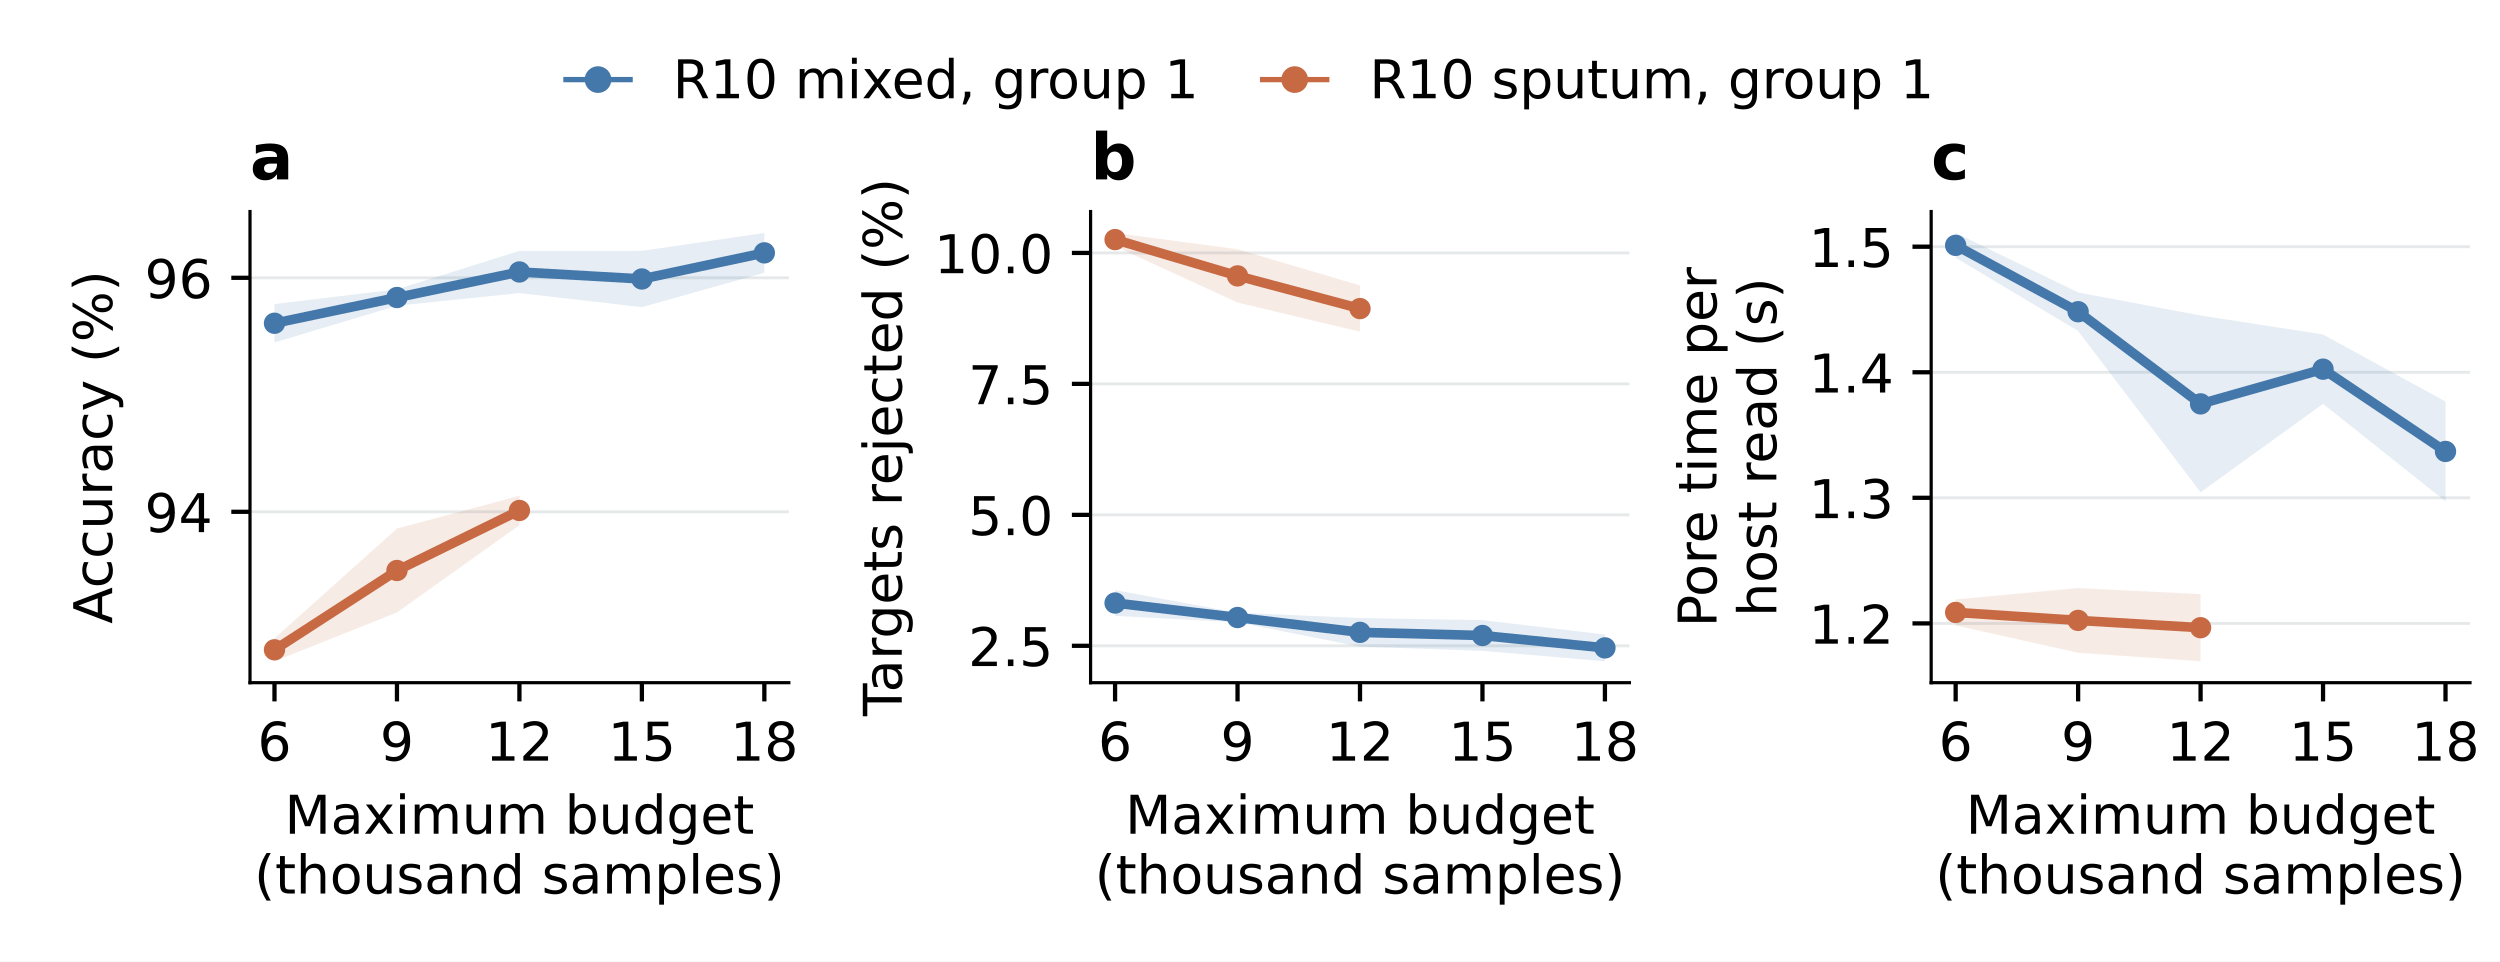
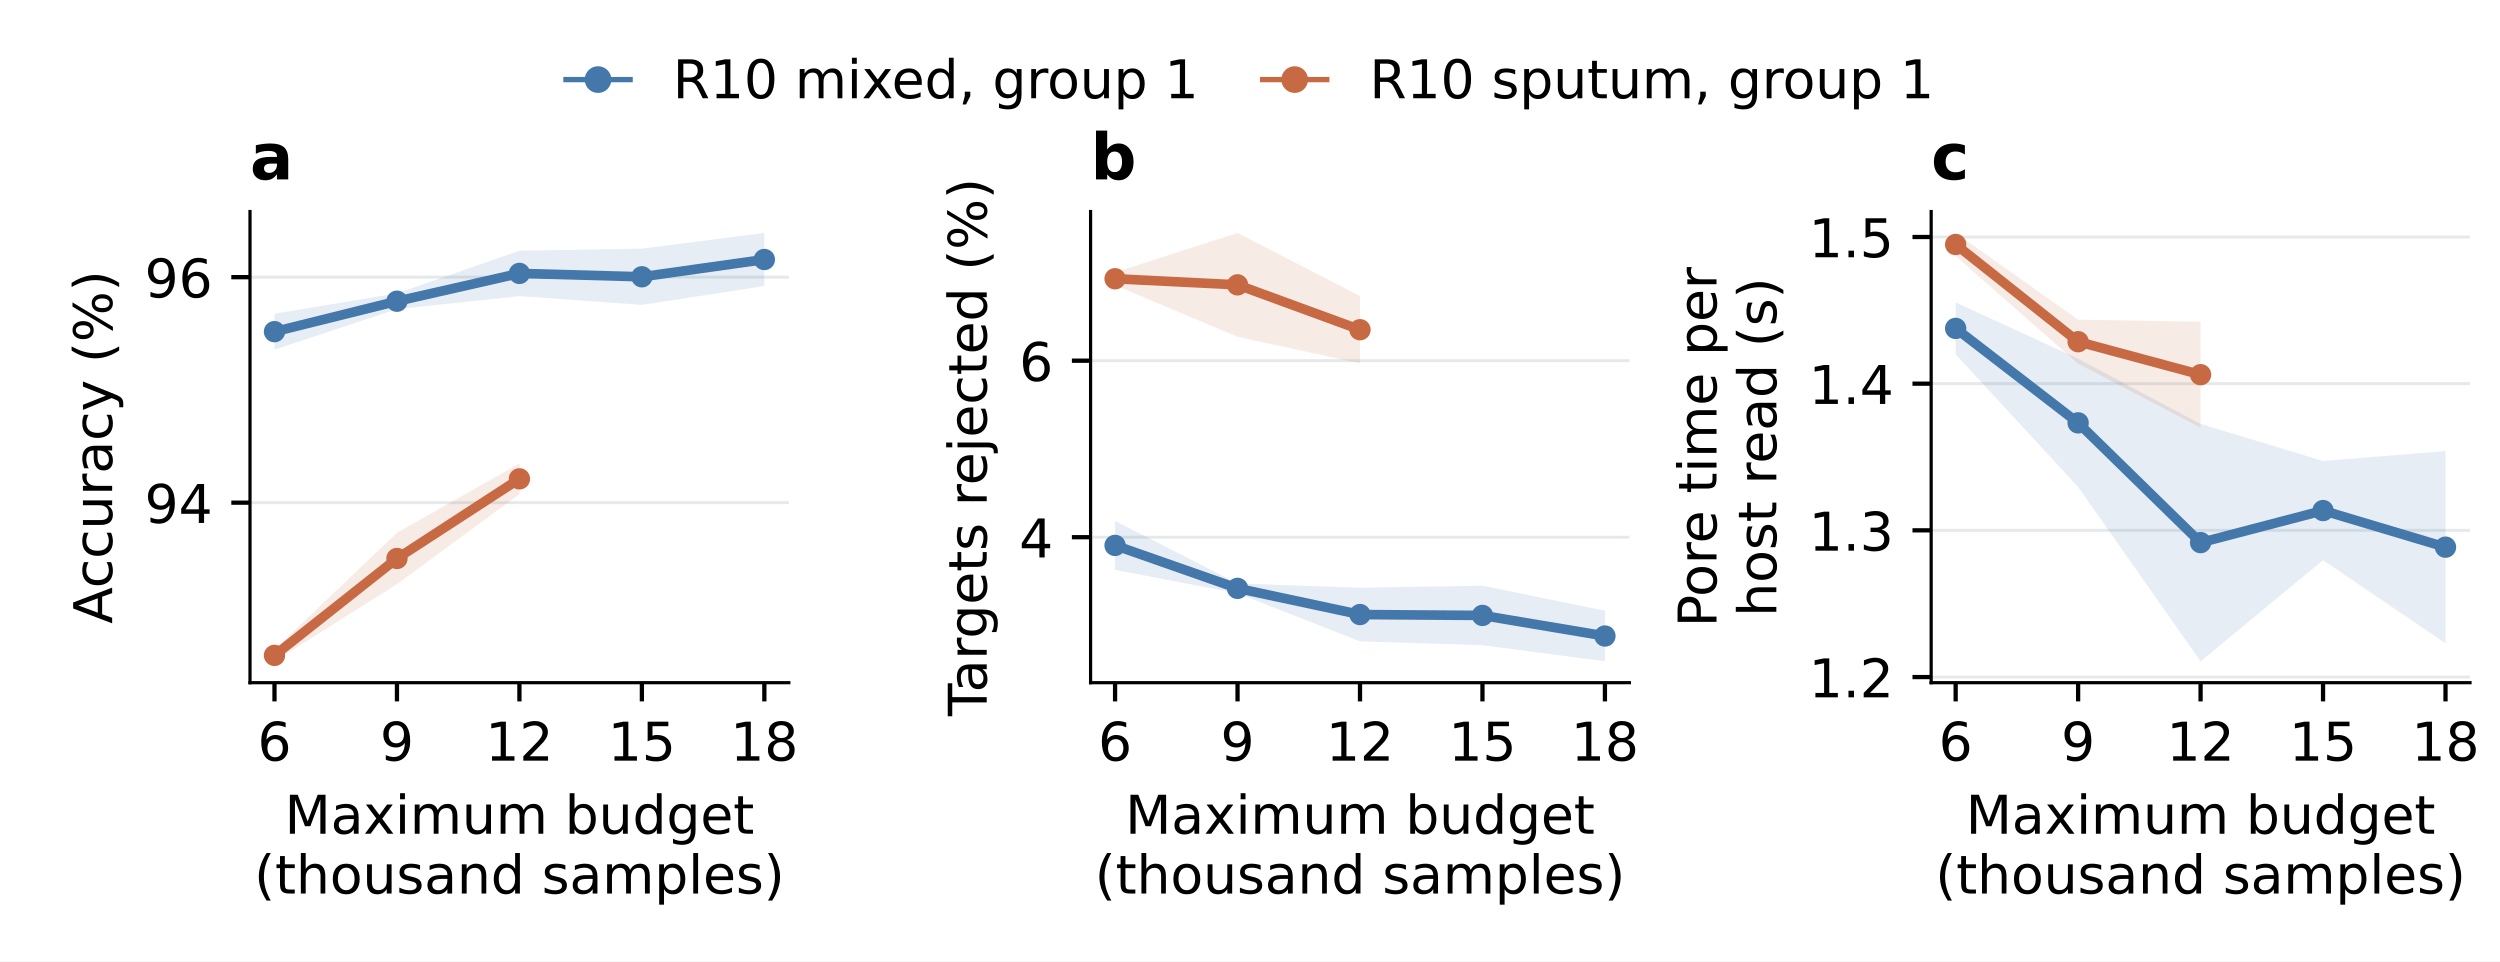
<svg xmlns="http://www.w3.org/2000/svg" xmlns:xlink="http://www.w3.org/1999/xlink" width="468pt" height="180pt" viewBox="0 0 468 180" version="1.1">
  <defs>
    <style type="text/css">*{stroke-linejoin: round; stroke-linecap: butt}</style>
  </defs>
  <g id="figure_1">
    <g id="patch_1">
      <path d="M 0 180  L 468 180  L 468 0  L 0 0  z " style="fill: #ffffff" />
    </g>
    <g id="axes_1">
      <g id="patch_2">
        <path d="M 46.8 127.8  L 147.67 127.8  L 147.67 39.6  L 46.8 39.6  z " style="fill: #ffffff" />
      </g>
      <g id="matplotlib.axis_1">
        <g id="xtick_1">
          <g id="line2d_1">
            <defs>
              <path id="md9450d2189" d="M 0 0  L 0 3.5  " style="stroke: #000000; stroke-width: 0.8" />
            </defs>
            <g>
              <use xlink:href="#md9450d2189" x="51.385" y="127.8" style="stroke: #000000; stroke-width: 0.8" />
            </g>
          </g>
          <g id="text_1">
            <text style="font-size: 10px; font-family: 'DejaVu Sans'; text-anchor: middle" x="51.385" y="142.398" transform="rotate(-0 51.385 142.3984)">6</text>
          </g>
        </g>
        <g id="xtick_2">
          <g id="line2d_2">
            <g>
              <use xlink:href="#md9450d2189" x="74.31" y="127.8" style="stroke: #000000; stroke-width: 0.8" />
            </g>
          </g>
          <g id="text_2">
            <text style="font-size: 10px; font-family: 'DejaVu Sans'; text-anchor: middle" x="74.31" y="142.398" transform="rotate(-0 74.30997 142.3984)">9</text>
          </g>
        </g>
        <g id="xtick_3">
          <g id="line2d_3">
            <g>
              <use xlink:href="#md9450d2189" x="97.235" y="127.8" style="stroke: #000000; stroke-width: 0.8" />
            </g>
          </g>
          <g id="text_3">
            <text style="font-size: 10px; font-family: 'DejaVu Sans'; text-anchor: middle" x="97.235" y="142.398" transform="rotate(-0 97.23495 142.3984)">12</text>
          </g>
        </g>
        <g id="xtick_4">
          <g id="line2d_4">
            <g>
              <use xlink:href="#md9450d2189" x="120.16" y="127.8" style="stroke: #000000; stroke-width: 0.8" />
            </g>
          </g>
          <g id="text_4">
            <text style="font-size: 10px; font-family: 'DejaVu Sans'; text-anchor: middle" x="120.16" y="142.398" transform="rotate(-0 120.1599 142.3984)">15</text>
          </g>
        </g>
        <g id="xtick_5">
          <g id="line2d_5">
            <g>
              <use xlink:href="#md9450d2189" x="143.085" y="127.8" style="stroke: #000000; stroke-width: 0.8" />
            </g>
          </g>
          <g id="text_5">
            <text style="font-size: 10px; font-family: 'DejaVu Sans'; text-anchor: middle" x="143.085" y="142.398" transform="rotate(-0 143.0849 142.3984)">18</text>
          </g>
        </g>
        <g id="text_6">
          <text style="font-size: 10px; font-family: 'DejaVu Sans'" transform="translate(53.28183 156.0766)">Maximum budget</text>
          <text style="font-size: 10px; font-family: 'DejaVu Sans'" transform="translate(47.59198 167.2744)">(thousand samples)</text>
        </g>
      </g>
      <g id="matplotlib.axis_2">
        <g id="ytick_1">
          <g id="line2d_6">
-             <path d="M 46.8 95.812  L 147.67 95.812  " clip-path="url(#p4077f42f13)" style="fill: none; stroke: #e5e9ea; stroke-width: 0.55; stroke-linecap: square" />
+             <path d="M 46.8 94.102  L 147.67 94.102  " clip-path="url(#p4077f42f13)" style="fill: none; stroke: #e5e9ea; stroke-width: 0.55; stroke-linecap: square" />
          </g>
          <g id="line2d_7">
            <defs>
              <path id="m7bf4b6bbdb" d="M 0 0  L -3.5 0  " style="stroke: #000000; stroke-width: 0.8" />
            </defs>
            <g>
-               <use xlink:href="#m7bf4b6bbdb" x="46.8" y="95.812" style="stroke: #000000; stroke-width: 0.8" />
+               <use xlink:href="#m7bf4b6bbdb" x="46.8" y="94.102" style="stroke: #000000; stroke-width: 0.8" />
            </g>
          </g>
          <g id="text_7">
-             <text style="font-size: 10px; font-family: 'DejaVu Sans'; text-anchor: end" x="39.8" y="99.612" transform="rotate(-0 39.8 99.61172)">94</text>
+             <text style="font-size: 10px; font-family: 'DejaVu Sans'; text-anchor: end" x="39.8" y="97.901" transform="rotate(-0 39.8 97.90091)">94</text>
          </g>
        </g>
        <g id="ytick_2">
          <g id="line2d_8">
-             <path d="M 46.8 52.007  L 147.67 52.007  " clip-path="url(#p4077f42f13)" style="fill: none; stroke: #e5e9ea; stroke-width: 0.55; stroke-linecap: square" />
+             <path d="M 46.8 51.885  L 147.67 51.885  " clip-path="url(#p4077f42f13)" style="fill: none; stroke: #e5e9ea; stroke-width: 0.55; stroke-linecap: square" />
          </g>
          <g id="line2d_9">
            <g>
-               <use xlink:href="#m7bf4b6bbdb" x="46.8" y="52.007" style="stroke: #000000; stroke-width: 0.8" />
+               <use xlink:href="#m7bf4b6bbdb" x="46.8" y="51.885" style="stroke: #000000; stroke-width: 0.8" />
            </g>
          </g>
          <g id="text_8">
-             <text style="font-size: 10px; font-family: 'DejaVu Sans'; text-anchor: end" x="39.8" y="55.806" transform="rotate(-0 39.8 55.80646)">96</text>
+             <text style="font-size: 10px; font-family: 'DejaVu Sans'; text-anchor: end" x="39.8" y="55.684" transform="rotate(-0 39.8 55.68401)">96</text>
          </g>
        </g>
        <g id="text_9">
          <text style="font-size: 10px; font-family: 'DejaVu Sans'; text-anchor: middle" x="20.995" y="83.7" transform="rotate(-90 20.99531 83.7)">Accuracy (%)</text>
        </g>
      </g>
      <g id="FillBetweenPolyCollection_1">
        <defs>
-           <path id="m6877ddc36f" d="M 51.385 -123.08  L 51.385 -115.894  L 74.31 -122.771  L 97.235 -125.139  L 120.16 -122.503  L 143.085 -128.94  L 143.085 -136.391  L 143.085 -136.391  L 120.16 -133.044  L 97.235 -133.036  L 74.31 -125.84  L 51.385 -123.08  z " />
+           <path id="md61ca413f9" d="M 51.385 -121.279  L 51.385 -114.546  L 74.31 -122.133  L 97.235 -124.569  L 120.16 -122.919  L 143.085 -126.453  L 143.085 -136.391  L 143.085 -136.391  L 120.16 -133.452  L 97.235 -133.069  L 74.31 -125.091  L 51.385 -121.279  z " />
        </defs>
        <g clip-path="url(#p4077f42f13)">
-           <use xlink:href="#m6877ddc36f" x="0" y="180" style="fill: #4477aa; fill-opacity: 0.13" />
+           <use xlink:href="#md61ca413f9" x="0" y="180" style="fill: #4477aa; fill-opacity: 0.13" />
        </g>
      </g>
      <g id="FillBetweenPolyCollection_2">
        <defs>
-           <path id="m7fc7da2155" d="M 51.385 -60.505  L 51.385 -56.209  L 74.31 -65.343  L 97.235 -81.69  L 97.235 -87.187  L 97.235 -87.187  L 74.31 -81.061  L 51.385 -60.505  z " />
+           <path id="m1e664e8864" d="M 51.385 -58.413  L 51.385 -56.209  L 74.31 -70.644  L 97.235 -87.492  L 97.235 -93.227  L 97.235 -93.227  L 74.31 -80.266  L 51.385 -58.413  z " />
        </defs>
        <g clip-path="url(#p4077f42f13)">
-           <use xlink:href="#m7fc7da2155" x="0" y="180" style="fill: #c76a44; fill-opacity: 0.13" />
+           <use xlink:href="#m1e664e8864" x="0" y="180" style="fill: #c76a44; fill-opacity: 0.13" />
        </g>
      </g>
      <g id="line2d_10">
-         <path d="M 51.385 60.513  L 74.31 55.694  L 97.235 50.912  L 120.16 52.226  L 143.085 47.335  " clip-path="url(#p4077f42f13)" style="fill: none; stroke: #4477aa; stroke-width: 1.8; stroke-linecap: square" />
+         <path d="M 51.385 62.087  L 74.31 56.388  L 97.235 51.181  L 120.16 51.814  L 143.085 48.578  " clip-path="url(#p4077f42f13)" style="fill: none; stroke: #4477aa; stroke-width: 1.8; stroke-linecap: square" />
        <defs>
          <path id="mc13658327e" d="M 0 1.5  C 0.398 1.5 0.779 1.342 1.061 1.061  C 1.342 0.779 1.5 0.398 1.5 0  C 1.5 -0.398 1.342 -0.779 1.061 -1.061  C 0.779 -1.342 0.398 -1.5 0 -1.5  C -0.398 -1.5 -0.779 -1.342 -1.061 -1.061  C -1.342 -0.779 -1.5 -0.398 -1.5 0  C -1.5 0.398 -1.342 0.779 -1.061 1.061  C -0.779 1.342 -0.398 1.5 0 1.5  z " style="stroke: #4477aa" />
        </defs>
        <g clip-path="url(#p4077f42f13)">
-           <use xlink:href="#mc13658327e" x="51.385" y="60.513" style="fill: #4477aa; stroke: #4477aa" />
-           <use xlink:href="#mc13658327e" x="74.31" y="55.694" style="fill: #4477aa; stroke: #4477aa" />
-           <use xlink:href="#mc13658327e" x="97.235" y="50.912" style="fill: #4477aa; stroke: #4477aa" />
-           <use xlink:href="#mc13658327e" x="120.16" y="52.226" style="fill: #4477aa; stroke: #4477aa" />
-           <use xlink:href="#mc13658327e" x="143.085" y="47.335" style="fill: #4477aa; stroke: #4477aa" />
+           <use xlink:href="#mc13658327e" x="51.385" y="62.087" style="fill: #4477aa; stroke: #4477aa" />
+           <use xlink:href="#mc13658327e" x="74.31" y="56.388" style="fill: #4477aa; stroke: #4477aa" />
+           <use xlink:href="#mc13658327e" x="97.235" y="51.181" style="fill: #4477aa; stroke: #4477aa" />
+           <use xlink:href="#mc13658327e" x="120.16" y="51.814" style="fill: #4477aa; stroke: #4477aa" />
+           <use xlink:href="#mc13658327e" x="143.085" y="48.578" style="fill: #4477aa; stroke: #4477aa" />
        </g>
      </g>
      <g id="line2d_11">
-         <path d="M 51.385 121.643  L 74.31 106.798  L 97.235 95.561  " clip-path="url(#p4077f42f13)" style="fill: none; stroke: #c76a44; stroke-width: 1.8; stroke-linecap: square" />
+         <path d="M 51.385 122.689  L 74.31 104.545  L 97.235 89.641  " clip-path="url(#p4077f42f13)" style="fill: none; stroke: #c76a44; stroke-width: 1.8; stroke-linecap: square" />
        <defs>
          <path id="m0a5be7bf83" d="M 0 1.5  C 0.398 1.5 0.779 1.342 1.061 1.061  C 1.342 0.779 1.5 0.398 1.5 0  C 1.5 -0.398 1.342 -0.779 1.061 -1.061  C 0.779 -1.342 0.398 -1.5 0 -1.5  C -0.398 -1.5 -0.779 -1.342 -1.061 -1.061  C -1.342 -0.779 -1.5 -0.398 -1.5 0  C -1.5 0.398 -1.342 0.779 -1.061 1.061  C -0.779 1.342 -0.398 1.5 0 1.5  z " style="stroke: #c76a44" />
        </defs>
        <g clip-path="url(#p4077f42f13)">
-           <use xlink:href="#m0a5be7bf83" x="51.385" y="121.643" style="fill: #c76a44; stroke: #c76a44" />
-           <use xlink:href="#m0a5be7bf83" x="74.31" y="106.798" style="fill: #c76a44; stroke: #c76a44" />
-           <use xlink:href="#m0a5be7bf83" x="97.235" y="95.561" style="fill: #c76a44; stroke: #c76a44" />
+           <use xlink:href="#m0a5be7bf83" x="51.385" y="122.689" style="fill: #c76a44; stroke: #c76a44" />
+           <use xlink:href="#m0a5be7bf83" x="74.31" y="104.545" style="fill: #c76a44; stroke: #c76a44" />
+           <use xlink:href="#m0a5be7bf83" x="97.235" y="89.641" style="fill: #c76a44; stroke: #c76a44" />
        </g>
      </g>
      <g id="patch_3">
        <path d="M 46.8 127.8  L 46.8 39.6  " style="fill: none; stroke: #000000; stroke-width: 0.6; stroke-linejoin: miter; stroke-linecap: square" />
      </g>
      <g id="patch_4">
        <path d="M 46.8 127.8  L 147.67 127.8  " style="fill: none; stroke: #000000; stroke-width: 0.6; stroke-linejoin: miter; stroke-linecap: square" />
      </g>
      <g id="text_10">
        <text style="font-weight: 700; font-size: 12px; font-family: 'DejaVu Sans'; text-anchor: start" x="46.8" y="33.576" transform="rotate(-0 46.8 33.57637)">a</text>
      </g>
    </g>
    <g id="axes_2">
      <g id="patch_5">
        <path d="M 204.157 127.8  L 305.027 127.8  L 305.027 39.6  L 204.157 39.6  z " style="fill: #ffffff" />
      </g>
      <g id="matplotlib.axis_3">
        <g id="xtick_6">
          <g id="line2d_12">
            <g>
              <use xlink:href="#md9450d2189" x="208.742" y="127.8" style="stroke: #000000; stroke-width: 0.8" />
            </g>
          </g>
          <g id="text_11">
            <text style="font-size: 10px; font-family: 'DejaVu Sans'; text-anchor: middle" x="208.742" y="142.398" transform="rotate(-0 208.742 142.3984)">6</text>
          </g>
        </g>
        <g id="xtick_7">
          <g id="line2d_13">
            <g>
              <use xlink:href="#md9450d2189" x="231.667" y="127.8" style="stroke: #000000; stroke-width: 0.8" />
            </g>
          </g>
          <g id="text_12">
            <text style="font-size: 10px; font-family: 'DejaVu Sans'; text-anchor: middle" x="231.667" y="142.398" transform="rotate(-0 231.667 142.3984)">9</text>
          </g>
        </g>
        <g id="xtick_8">
          <g id="line2d_14">
            <g>
              <use xlink:href="#md9450d2189" x="254.592" y="127.8" style="stroke: #000000; stroke-width: 0.8" />
            </g>
          </g>
          <g id="text_13">
            <text style="font-size: 10px; font-family: 'DejaVu Sans'; text-anchor: middle" x="254.592" y="142.398" transform="rotate(-0 254.592 142.3984)">12</text>
          </g>
        </g>
        <g id="xtick_9">
          <g id="line2d_15">
            <g>
              <use xlink:href="#md9450d2189" x="277.517" y="127.8" style="stroke: #000000; stroke-width: 0.8" />
            </g>
          </g>
          <g id="text_14">
            <text style="font-size: 10px; font-family: 'DejaVu Sans'; text-anchor: middle" x="277.517" y="142.398" transform="rotate(-0 277.517 142.3984)">15</text>
          </g>
        </g>
        <g id="xtick_10">
          <g id="line2d_16">
            <g>
              <use xlink:href="#md9450d2189" x="300.442" y="127.8" style="stroke: #000000; stroke-width: 0.8" />
            </g>
          </g>
          <g id="text_15">
            <text style="font-size: 10px; font-family: 'DejaVu Sans'; text-anchor: middle" x="300.442" y="142.398" transform="rotate(-0 300.442 142.3984)">18</text>
          </g>
        </g>
        <g id="text_16">
          <text style="font-size: 10px; font-family: 'DejaVu Sans'" transform="translate(210.6389 156.0766)">Maximum budget</text>
          <text style="font-size: 10px; font-family: 'DejaVu Sans'" transform="translate(204.949 167.2744)">(thousand samples)</text>
        </g>
      </g>
      <g id="matplotlib.axis_4">
        <g id="ytick_3">
          <g id="line2d_17">
-             <path d="M 204.157 120.895  L 305.027 120.895  " clip-path="url(#pd3e2ebee33)" style="fill: none; stroke: #e5e9ea; stroke-width: 0.55; stroke-linecap: square" />
+             <path d="M 204.157 100.562  L 305.027 100.562  " clip-path="url(#pd3e2ebee33)" style="fill: none; stroke: #e5e9ea; stroke-width: 0.55; stroke-linecap: square" />
          </g>
          <g id="line2d_18">
            <g>
-               <use xlink:href="#m7bf4b6bbdb" x="204.157" y="120.895" style="stroke: #000000; stroke-width: 0.8" />
+               <use xlink:href="#m7bf4b6bbdb" x="204.157" y="100.562" style="stroke: #000000; stroke-width: 0.8" />
            </g>
          </g>
          <g id="text_17">
-             <text style="font-size: 10px; font-family: 'DejaVu Sans'; text-anchor: end" x="197.157" y="124.694" transform="rotate(-0 197.157 124.6939)">2.5</text>
+             <text style="font-size: 10px; font-family: 'DejaVu Sans'; text-anchor: end" x="197.157" y="104.361" transform="rotate(-0 197.157 104.3608)">4</text>
          </g>
        </g>
        <g id="ytick_4">
          <g id="line2d_19">
-             <path d="M 204.157 96.379  L 305.027 96.379  " clip-path="url(#pd3e2ebee33)" style="fill: none; stroke: #e5e9ea; stroke-width: 0.55; stroke-linecap: square" />
+             <path d="M 204.157 67.523  L 305.027 67.523  " clip-path="url(#pd3e2ebee33)" style="fill: none; stroke: #e5e9ea; stroke-width: 0.55; stroke-linecap: square" />
          </g>
          <g id="line2d_20">
            <g>
-               <use xlink:href="#m7bf4b6bbdb" x="204.157" y="96.379" style="stroke: #000000; stroke-width: 0.8" />
+               <use xlink:href="#m7bf4b6bbdb" x="204.157" y="67.523" style="stroke: #000000; stroke-width: 0.8" />
            </g>
          </g>
          <g id="text_18">
-             <text style="font-size: 10px; font-family: 'DejaVu Sans'; text-anchor: end" x="197.157" y="100.178" transform="rotate(-0 197.157 100.1783)">5.0</text>
-           </g>
-         </g>
-         <g id="ytick_5">
-           <g id="line2d_21">
-             <path d="M 204.157 71.863  L 305.027 71.863  " clip-path="url(#pd3e2ebee33)" style="fill: none; stroke: #e5e9ea; stroke-width: 0.55; stroke-linecap: square" />
-           </g>
-           <g id="line2d_22">
-             <g>
-               <use xlink:href="#m7bf4b6bbdb" x="204.157" y="71.863" style="stroke: #000000; stroke-width: 0.8" />
-             </g>
-           </g>
-           <g id="text_19">
-             <text style="font-size: 10px; font-family: 'DejaVu Sans'; text-anchor: end" x="197.157" y="75.663" transform="rotate(-0 197.157 75.66268)">7.5</text>
-           </g>
-         </g>
-         <g id="ytick_6">
-           <g id="line2d_23">
-             <path d="M 204.157 47.348  L 305.027 47.348  " clip-path="url(#pd3e2ebee33)" style="fill: none; stroke: #e5e9ea; stroke-width: 0.55; stroke-linecap: square" />
-           </g>
-           <g id="line2d_24">
-             <g>
-               <use xlink:href="#m7bf4b6bbdb" x="204.157" y="47.348" style="stroke: #000000; stroke-width: 0.8" />
-             </g>
-           </g>
-           <g id="text_20">
-             <text style="font-size: 10px; font-family: 'DejaVu Sans'; text-anchor: end" x="197.157" y="51.147" transform="rotate(-0 197.157 51.14706)">10.0</text>
-           </g>
-         </g>
-         <g id="text_21">
-           <text style="font-size: 10px; font-family: 'DejaVu Sans'; text-anchor: middle" x="168.812" y="83.7" transform="rotate(-90 168.8117 83.7)">Targets rejected (%)</text>
+             <text style="font-size: 10px; font-family: 'DejaVu Sans'; text-anchor: end" x="197.157" y="71.322" transform="rotate(-0 197.157 71.32189)">6</text>
+           </g>
+         </g>
+         <g id="text_19">
+           <text style="font-size: 10px; font-family: 'DejaVu Sans'; text-anchor: middle" x="184.715" y="83.7" transform="rotate(-90 184.7149 83.7)">Targets rejected (%)</text>
        </g>
      </g>
      <g id="FillBetweenPolyCollection_3">
        <defs>
-           <path id="mc0d1b2e7a8" d="M 208.742 -69.516  L 208.742 -64.711  L 231.667 -63.502  L 254.592 -58.943  L 277.517 -58.163  L 300.442 -56.209  L 300.442 -61.217  L 300.442 -61.217  L 277.517 -63.905  L 254.592 -64.301  L 231.667 -65.299  L 208.742 -69.516  z " />
+           <path id="mfa1872cc13" d="M 208.742 -82.479  L 208.742 -73.315  L 231.667 -68.937  L 254.592 -59.939  L 277.517 -59.22  L 300.442 -56.209  L 300.442 -65.664  L 300.442 -65.664  L 277.517 -70.362  L 254.592 -69.973  L 231.667 -70.777  L 208.742 -82.479  z " />
        </defs>
        <g clip-path="url(#pd3e2ebee33)">
-           <use xlink:href="#mc0d1b2e7a8" x="0" y="180" style="fill: #4477aa; fill-opacity: 0.13" />
+           <use xlink:href="#mfa1872cc13" x="0" y="180" style="fill: #4477aa; fill-opacity: 0.13" />
        </g>
      </g>
      <g id="FillBetweenPolyCollection_4">
        <defs>
-           <path id="m32bc2f9dde" d="M 208.742 -136.391  L 208.742 -133.906  L 231.667 -123.364  L 254.592 -117.9  L 254.592 -126.566  L 254.592 -126.566  L 231.667 -133.34  L 208.742 -136.391  z " />
+           <path id="m8a561d61e6" d="M 208.742 -129.022  L 208.742 -126.609  L 231.667 -116.958  L 254.592 -111.967  L 254.592 -124.582  L 254.592 -124.582  L 231.667 -136.391  L 208.742 -129.022  z " />
        </defs>
        <g clip-path="url(#pd3e2ebee33)">
-           <use xlink:href="#m32bc2f9dde" x="0" y="180" style="fill: #c76a44; fill-opacity: 0.13" />
-         </g>
-       </g>
-       <g id="line2d_25">
-         <path d="M 208.742 112.886  L 231.667 115.599  L 254.592 118.378  L 277.517 118.966  L 300.442 121.287  " clip-path="url(#pd3e2ebee33)" style="fill: none; stroke: #4477aa; stroke-width: 1.8; stroke-linecap: square" />
+           <use xlink:href="#m8a561d61e6" x="0" y="180" style="fill: #c76a44; fill-opacity: 0.13" />
+         </g>
+       </g>
+       <g id="line2d_21">
+         <path d="M 208.742 102.103  L 231.667 110.143  L 254.592 115.044  L 277.517 115.209  L 300.442 119.063  " clip-path="url(#pd3e2ebee33)" style="fill: none; stroke: #4477aa; stroke-width: 1.8; stroke-linecap: square" />
        <g clip-path="url(#pd3e2ebee33)">
-           <use xlink:href="#mc13658327e" x="208.742" y="112.886" style="fill: #4477aa; stroke: #4477aa" />
-           <use xlink:href="#mc13658327e" x="231.667" y="115.599" style="fill: #4477aa; stroke: #4477aa" />
-           <use xlink:href="#mc13658327e" x="254.592" y="118.378" style="fill: #4477aa; stroke: #4477aa" />
-           <use xlink:href="#mc13658327e" x="277.517" y="118.966" style="fill: #4477aa; stroke: #4477aa" />
-           <use xlink:href="#mc13658327e" x="300.442" y="121.287" style="fill: #4477aa; stroke: #4477aa" />
-         </g>
-       </g>
-       <g id="line2d_26">
-         <path d="M 208.742 44.851  L 231.667 51.648  L 254.592 57.767  " clip-path="url(#pd3e2ebee33)" style="fill: none; stroke: #c76a44; stroke-width: 1.8; stroke-linecap: square" />
+           <use xlink:href="#mc13658327e" x="208.742" y="102.103" style="fill: #4477aa; stroke: #4477aa" />
+           <use xlink:href="#mc13658327e" x="231.667" y="110.143" style="fill: #4477aa; stroke: #4477aa" />
+           <use xlink:href="#mc13658327e" x="254.592" y="115.044" style="fill: #4477aa; stroke: #4477aa" />
+           <use xlink:href="#mc13658327e" x="277.517" y="115.209" style="fill: #4477aa; stroke: #4477aa" />
+           <use xlink:href="#mc13658327e" x="300.442" y="119.063" style="fill: #4477aa; stroke: #4477aa" />
+         </g>
+       </g>
+       <g id="line2d_22">
+         <path d="M 208.742 52.184  L 231.667 53.326  L 254.592 61.725  " clip-path="url(#pd3e2ebee33)" style="fill: none; stroke: #c76a44; stroke-width: 1.8; stroke-linecap: square" />
        <g clip-path="url(#pd3e2ebee33)">
-           <use xlink:href="#m0a5be7bf83" x="208.742" y="44.851" style="fill: #c76a44; stroke: #c76a44" />
-           <use xlink:href="#m0a5be7bf83" x="231.667" y="51.648" style="fill: #c76a44; stroke: #c76a44" />
-           <use xlink:href="#m0a5be7bf83" x="254.592" y="57.767" style="fill: #c76a44; stroke: #c76a44" />
+           <use xlink:href="#m0a5be7bf83" x="208.742" y="52.184" style="fill: #c76a44; stroke: #c76a44" />
+           <use xlink:href="#m0a5be7bf83" x="231.667" y="53.326" style="fill: #c76a44; stroke: #c76a44" />
+           <use xlink:href="#m0a5be7bf83" x="254.592" y="61.725" style="fill: #c76a44; stroke: #c76a44" />
        </g>
      </g>
      <g id="patch_6">
        <path d="M 204.157 127.8  L 204.157 39.6  " style="fill: none; stroke: #000000; stroke-width: 0.6; stroke-linejoin: miter; stroke-linecap: square" />
      </g>
      <g id="patch_7">
        <path d="M 204.157 127.8  L 305.027 127.8  " style="fill: none; stroke: #000000; stroke-width: 0.6; stroke-linejoin: miter; stroke-linecap: square" />
      </g>
-       <g id="text_22">
+       <g id="text_20">
        <text style="font-weight: 700; font-size: 12px; font-family: 'DejaVu Sans'; text-anchor: start" x="204.157" y="33.576" transform="rotate(-0 204.157 33.57637)">b</text>
      </g>
    </g>
    <g id="axes_3">
      <g id="patch_8">
        <path d="M 361.514 127.8  L 462.384 127.8  L 462.384 39.6  L 361.514 39.6  z " style="fill: #ffffff" />
      </g>
      <g id="matplotlib.axis_5">
        <g id="xtick_11">
+           <g id="line2d_23">
+             <g>
+               <use xlink:href="#md9450d2189" x="366.099" y="127.8" style="stroke: #000000; stroke-width: 0.8" />
+             </g>
+           </g>
+           <g id="text_21">
+             <text style="font-size: 10px; font-family: 'DejaVu Sans'; text-anchor: middle" x="366.099" y="142.398" transform="rotate(-0 366.0991 142.3984)">6</text>
+           </g>
+         </g>
+         <g id="xtick_12">
+           <g id="line2d_24">
+             <g>
+               <use xlink:href="#md9450d2189" x="389.024" y="127.8" style="stroke: #000000; stroke-width: 0.8" />
+             </g>
+           </g>
+           <g id="text_22">
+             <text style="font-size: 10px; font-family: 'DejaVu Sans'; text-anchor: middle" x="389.024" y="142.398" transform="rotate(-0 389.0241 142.3984)">9</text>
+           </g>
+         </g>
+         <g id="xtick_13">
+           <g id="line2d_25">
+             <g>
+               <use xlink:href="#md9450d2189" x="411.949" y="127.8" style="stroke: #000000; stroke-width: 0.8" />
+             </g>
+           </g>
+           <g id="text_23">
+             <text style="font-size: 10px; font-family: 'DejaVu Sans'; text-anchor: middle" x="411.949" y="142.398" transform="rotate(-0 411.949 142.3984)">12</text>
+           </g>
+         </g>
+         <g id="xtick_14">
+           <g id="line2d_26">
+             <g>
+               <use xlink:href="#md9450d2189" x="434.874" y="127.8" style="stroke: #000000; stroke-width: 0.8" />
+             </g>
+           </g>
+           <g id="text_24">
+             <text style="font-size: 10px; font-family: 'DejaVu Sans'; text-anchor: middle" x="434.874" y="142.398" transform="rotate(-0 434.874 142.3984)">15</text>
+           </g>
+         </g>
+         <g id="xtick_15">
          <g id="line2d_27">
            <g>
-               <use xlink:href="#md9450d2189" x="366.099" y="127.8" style="stroke: #000000; stroke-width: 0.8" />
-             </g>
-           </g>
-           <g id="text_23">
-             <text style="font-size: 10px; font-family: 'DejaVu Sans'; text-anchor: middle" x="366.099" y="142.398" transform="rotate(-0 366.0991 142.3984)">6</text>
-           </g>
-         </g>
-         <g id="xtick_12">
-           <g id="line2d_28">
-             <g>
-               <use xlink:href="#md9450d2189" x="389.024" y="127.8" style="stroke: #000000; stroke-width: 0.8" />
-             </g>
-           </g>
-           <g id="text_24">
-             <text style="font-size: 10px; font-family: 'DejaVu Sans'; text-anchor: middle" x="389.024" y="142.398" transform="rotate(-0 389.0241 142.3984)">9</text>
-           </g>
-         </g>
-         <g id="xtick_13">
-           <g id="line2d_29">
-             <g>
-               <use xlink:href="#md9450d2189" x="411.949" y="127.8" style="stroke: #000000; stroke-width: 0.8" />
+               <use xlink:href="#md9450d2189" x="457.799" y="127.8" style="stroke: #000000; stroke-width: 0.8" />
            </g>
          </g>
          <g id="text_25">
-             <text style="font-size: 10px; font-family: 'DejaVu Sans'; text-anchor: middle" x="411.949" y="142.398" transform="rotate(-0 411.949 142.3984)">12</text>
-           </g>
-         </g>
-         <g id="xtick_14">
-           <g id="line2d_30">
-             <g>
-               <use xlink:href="#md9450d2189" x="434.874" y="127.8" style="stroke: #000000; stroke-width: 0.8" />
-             </g>
-           </g>
-           <g id="text_26">
-             <text style="font-size: 10px; font-family: 'DejaVu Sans'; text-anchor: middle" x="434.874" y="142.398" transform="rotate(-0 434.874 142.3984)">15</text>
-           </g>
-         </g>
-         <g id="xtick_15">
-           <g id="line2d_31">
-             <g>
-               <use xlink:href="#md9450d2189" x="457.799" y="127.8" style="stroke: #000000; stroke-width: 0.8" />
-             </g>
-           </g>
-           <g id="text_27">
            <text style="font-size: 10px; font-family: 'DejaVu Sans'; text-anchor: middle" x="457.799" y="142.398" transform="rotate(-0 457.799 142.3984)">18</text>
          </g>
        </g>
-         <g id="text_28">
+         <g id="text_26">
          <text style="font-size: 10px; font-family: 'DejaVu Sans'" transform="translate(367.9959 156.0766)">Maximum budget</text>
          <text style="font-size: 10px; font-family: 'DejaVu Sans'" transform="translate(362.3061 167.2744)">(thousand samples)</text>
        </g>
      </g>
      <g id="matplotlib.axis_6">
+         <g id="ytick_5">
+           <g id="line2d_28">
+             <path d="M 361.514 126.743  L 462.384 126.743  " clip-path="url(#p4e98c0ebbf)" style="fill: none; stroke: #e5e9ea; stroke-width: 0.55; stroke-linecap: square" />
+           </g>
+           <g id="line2d_29">
+             <g>
+               <use xlink:href="#m7bf4b6bbdb" x="361.514" y="126.743" style="stroke: #000000; stroke-width: 0.8" />
+             </g>
+           </g>
+           <g id="text_27">
+             <text style="font-size: 10px; font-family: 'DejaVu Sans'; text-anchor: end" x="354.514" y="130.542" transform="rotate(-0 354.5141 130.5424)">1.2</text>
+           </g>
+         </g>
+         <g id="ytick_6">
+           <g id="line2d_30">
+             <path d="M 361.514 99.283  L 462.384 99.283  " clip-path="url(#p4e98c0ebbf)" style="fill: none; stroke: #e5e9ea; stroke-width: 0.55; stroke-linecap: square" />
+           </g>
+           <g id="line2d_31">
+             <g>
+               <use xlink:href="#m7bf4b6bbdb" x="361.514" y="99.283" style="stroke: #000000; stroke-width: 0.8" />
+             </g>
+           </g>
+           <g id="text_28">
+             <text style="font-size: 10px; font-family: 'DejaVu Sans'; text-anchor: end" x="354.514" y="103.082" transform="rotate(-0 354.5141 103.0819)">1.3</text>
+           </g>
+         </g>
        <g id="ytick_7">
          <g id="line2d_32">
-             <path d="M 361.514 116.698  L 462.384 116.698  " clip-path="url(#p4e98c0ebbf)" style="fill: none; stroke: #e5e9ea; stroke-width: 0.55; stroke-linecap: square" />
+             <path d="M 361.514 71.822  L 462.384 71.822  " clip-path="url(#p4e98c0ebbf)" style="fill: none; stroke: #e5e9ea; stroke-width: 0.55; stroke-linecap: square" />
          </g>
          <g id="line2d_33">
            <g>
-               <use xlink:href="#m7bf4b6bbdb" x="361.514" y="116.698" style="stroke: #000000; stroke-width: 0.8" />
+               <use xlink:href="#m7bf4b6bbdb" x="361.514" y="71.822" style="stroke: #000000; stroke-width: 0.8" />
            </g>
          </g>
          <g id="text_29">
-             <text style="font-size: 10px; font-family: 'DejaVu Sans'; text-anchor: end" x="354.514" y="120.498" transform="rotate(-0 354.5141 120.4976)">1.2</text>
+             <text style="font-size: 10px; font-family: 'DejaVu Sans'; text-anchor: end" x="354.514" y="75.621" transform="rotate(-0 354.5141 75.6215)">1.4</text>
          </g>
        </g>
        <g id="ytick_8">
          <g id="line2d_34">
-             <path d="M 361.514 93.193  L 462.384 93.193  " clip-path="url(#p4e98c0ebbf)" style="fill: none; stroke: #e5e9ea; stroke-width: 0.55; stroke-linecap: square" />
+             <path d="M 361.514 44.362  L 462.384 44.362  " clip-path="url(#p4e98c0ebbf)" style="fill: none; stroke: #e5e9ea; stroke-width: 0.55; stroke-linecap: square" />
          </g>
          <g id="line2d_35">
            <g>
-               <use xlink:href="#m7bf4b6bbdb" x="361.514" y="93.193" style="stroke: #000000; stroke-width: 0.8" />
+               <use xlink:href="#m7bf4b6bbdb" x="361.514" y="44.362" style="stroke: #000000; stroke-width: 0.8" />
            </g>
          </g>
          <g id="text_30">
-             <text style="font-size: 10px; font-family: 'DejaVu Sans'; text-anchor: end" x="354.514" y="96.993" transform="rotate(-0 354.5141 96.99251)">1.3</text>
-           </g>
-         </g>
-         <g id="ytick_9">
-           <g id="line2d_36">
-             <path d="M 361.514 69.688  L 462.384 69.688  " clip-path="url(#p4e98c0ebbf)" style="fill: none; stroke: #e5e9ea; stroke-width: 0.55; stroke-linecap: square" />
-           </g>
-           <g id="line2d_37">
-             <g>
-               <use xlink:href="#m7bf4b6bbdb" x="361.514" y="69.688" style="stroke: #000000; stroke-width: 0.8" />
-             </g>
-           </g>
-           <g id="text_31">
-             <text style="font-size: 10px; font-family: 'DejaVu Sans'; text-anchor: end" x="354.514" y="73.487" transform="rotate(-0 354.5141 73.48738)">1.4</text>
-           </g>
-         </g>
-         <g id="ytick_10">
-           <g id="line2d_38">
-             <path d="M 361.514 46.183  L 462.384 46.183  " clip-path="url(#p4e98c0ebbf)" style="fill: none; stroke: #e5e9ea; stroke-width: 0.55; stroke-linecap: square" />
-           </g>
-           <g id="line2d_39">
-             <g>
-               <use xlink:href="#m7bf4b6bbdb" x="361.514" y="46.183" style="stroke: #000000; stroke-width: 0.8" />
-             </g>
-           </g>
-           <g id="text_32">
-             <text style="font-size: 10px; font-family: 'DejaVu Sans'; text-anchor: end" x="354.514" y="49.982" transform="rotate(-0 354.5141 49.98225)">1.5</text>
-           </g>
-         </g>
-         <g id="text_33">
+             <text style="font-size: 10px; font-family: 'DejaVu Sans'; text-anchor: end" x="354.514" y="48.161" transform="rotate(-0 354.5141 48.16106)">1.5</text>
+           </g>
+         </g>
+         <g id="text_31">
          <text style="font-size: 10px; font-family: 'DejaVu Sans'" transform="translate(321.3335 117.393) rotate(-90)">Pore time per</text>
          <text style="font-size: 10px; font-family: 'DejaVu Sans'" transform="translate(332.5313 115.4352) rotate(-90)">host read (s)</text>
        </g>
      </g>
      <g id="FillBetweenPolyCollection_5">
        <defs>
-           <path id="m015e10d8c0" d="M 366.099 -136.391  L 366.099 -131.748  L 389.024 -118.04  L 411.949 -87.85  L 434.874 -104.4  L 457.799 -86.158  L 457.799 -104.822  L 457.799 -104.822  L 434.874 -117.381  L 411.949 -120.937  L 389.024 -125.255  L 366.099 -136.391  z " />
+           <path id="mbba95c28dc" d="M 366.099 -123.389  L 366.099 -113.658  L 389.024 -88.835  L 411.949 -56.209  L 434.874 -75.14  L 457.799 -59.578  L 457.799 -95.562  L 457.799 -95.562  L 434.874 -93.706  L 411.949 -100.639  L 389.024 -112.842  L 366.099 -123.389  z " />
        </defs>
        <g clip-path="url(#p4e98c0ebbf)">
-           <use xlink:href="#m015e10d8c0" x="0" y="180" style="fill: #4477aa; fill-opacity: 0.13" />
+           <use xlink:href="#mbba95c28dc" x="0" y="180" style="fill: #4477aa; fill-opacity: 0.13" />
        </g>
      </g>
      <g id="FillBetweenPolyCollection_6">
        <defs>
-           <path id="m5bfb8a65fe" d="M 366.099 -67.788  L 366.099 -62.917  L 389.024 -57.8  L 411.949 -56.209  L 411.949 -68.776  L 411.949 -68.776  L 389.024 -69.92  L 366.099 -67.788  z " />
+           <path id="m8d66f55cdb" d="M 366.099 -136.391  L 366.099 -132.067  L 389.024 -111.905  L 411.949 -99.935  L 411.949 -119.778  L 411.949 -119.778  L 389.024 -120.158  L 366.099 -136.391  z " />
        </defs>
        <g clip-path="url(#p4e98c0ebbf)">
-           <use xlink:href="#m5bfb8a65fe" x="0" y="180" style="fill: #c76a44; fill-opacity: 0.13" />
-         </g>
-       </g>
-       <g id="line2d_40">
-         <path d="M 366.099 45.931  L 389.024 58.353  L 411.949 75.607  L 434.874 69.109  L 457.799 84.51  " clip-path="url(#p4e98c0ebbf)" style="fill: none; stroke: #4477aa; stroke-width: 1.8; stroke-linecap: square" />
+           <use xlink:href="#m8d66f55cdb" x="0" y="180" style="fill: #c76a44; fill-opacity: 0.13" />
+         </g>
+       </g>
+       <g id="line2d_36">
+         <path d="M 366.099 61.477  L 389.024 79.161  L 411.949 101.576  L 434.874 95.577  L 457.799 102.43  " clip-path="url(#p4e98c0ebbf)" style="fill: none; stroke: #4477aa; stroke-width: 1.8; stroke-linecap: square" />
        <g clip-path="url(#p4e98c0ebbf)">
-           <use xlink:href="#mc13658327e" x="366.099" y="45.931" style="fill: #4477aa; stroke: #4477aa" />
-           <use xlink:href="#mc13658327e" x="389.024" y="58.353" style="fill: #4477aa; stroke: #4477aa" />
-           <use xlink:href="#mc13658327e" x="411.949" y="75.607" style="fill: #4477aa; stroke: #4477aa" />
-           <use xlink:href="#mc13658327e" x="434.874" y="69.109" style="fill: #4477aa; stroke: #4477aa" />
-           <use xlink:href="#mc13658327e" x="457.799" y="84.51" style="fill: #4477aa; stroke: #4477aa" />
-         </g>
-       </g>
-       <g id="line2d_41">
-         <path d="M 366.099 114.648  L 389.024 116.14  L 411.949 117.507  " clip-path="url(#p4e98c0ebbf)" style="fill: none; stroke: #c76a44; stroke-width: 1.8; stroke-linecap: square" />
+           <use xlink:href="#mc13658327e" x="366.099" y="61.477" style="fill: #4477aa; stroke: #4477aa" />
+           <use xlink:href="#mc13658327e" x="389.024" y="79.161" style="fill: #4477aa; stroke: #4477aa" />
+           <use xlink:href="#mc13658327e" x="411.949" y="101.576" style="fill: #4477aa; stroke: #4477aa" />
+           <use xlink:href="#mc13658327e" x="434.874" y="95.577" style="fill: #4477aa; stroke: #4477aa" />
+           <use xlink:href="#mc13658327e" x="457.799" y="102.43" style="fill: #4477aa; stroke: #4477aa" />
+         </g>
+       </g>
+       <g id="line2d_37">
+         <path d="M 366.099 45.771  L 389.024 63.968  L 411.949 70.143  " clip-path="url(#p4e98c0ebbf)" style="fill: none; stroke: #c76a44; stroke-width: 1.8; stroke-linecap: square" />
        <g clip-path="url(#p4e98c0ebbf)">
-           <use xlink:href="#m0a5be7bf83" x="366.099" y="114.648" style="fill: #c76a44; stroke: #c76a44" />
-           <use xlink:href="#m0a5be7bf83" x="389.024" y="116.14" style="fill: #c76a44; stroke: #c76a44" />
-           <use xlink:href="#m0a5be7bf83" x="411.949" y="117.507" style="fill: #c76a44; stroke: #c76a44" />
+           <use xlink:href="#m0a5be7bf83" x="366.099" y="45.771" style="fill: #c76a44; stroke: #c76a44" />
+           <use xlink:href="#m0a5be7bf83" x="389.024" y="63.968" style="fill: #c76a44; stroke: #c76a44" />
+           <use xlink:href="#m0a5be7bf83" x="411.949" y="70.143" style="fill: #c76a44; stroke: #c76a44" />
        </g>
      </g>
      <g id="patch_9">
        <path d="M 361.514 127.8  L 361.514 39.6  " style="fill: none; stroke: #000000; stroke-width: 0.6; stroke-linejoin: miter; stroke-linecap: square" />
      </g>
      <g id="patch_10">
        <path d="M 361.514 127.8  L 462.384 127.8  " style="fill: none; stroke: #000000; stroke-width: 0.6; stroke-linejoin: miter; stroke-linecap: square" />
      </g>
-       <g id="text_34">
+       <g id="text_32">
        <text style="font-weight: 700; font-size: 12px; font-family: 'DejaVu Sans'; text-anchor: start" x="361.514" y="33.576" transform="rotate(-0 361.5141 33.57637)">c</text>
      </g>
    </g>
    <g id="legend_1">
-       <g id="line2d_42">
+       <g id="line2d_38">
        <path d="M 105.952 14.898  L 111.952 14.898  L 117.952 14.898  " style="fill: none; stroke: #4477aa; stroke-linecap: square" />
        <defs>
          <path id="mb08e3453ae" d="M 0 2  C 0.53 2 1.039 1.789 1.414 1.414  C 1.789 1.039 2 0.53 2 0  C 2 -0.53 1.789 -1.039 1.414 -1.414  C 1.039 -1.789 0.53 -2 0 -2  C -0.53 -2 -1.039 -1.789 -1.414 -1.414  C -1.789 -1.039 -2 -0.53 -2 0  C -2 0.53 -1.789 1.039 -1.414 1.414  C -1.039 1.789 -0.53 2 0 2  z " style="stroke: #4477aa" />
        </defs>
        <g>
          <use xlink:href="#mb08e3453ae" x="111.952" y="14.898" style="fill: #4477aa; stroke: #4477aa" />
        </g>
      </g>
-       <g id="text_35">
+       <g id="text_33">
        <text style="font-size: 10px; font-family: 'DejaVu Sans'; text-anchor: start" x="125.952" y="18.398" transform="rotate(-0 125.9523 18.39844)">R10 mixed, group 1</text>
      </g>
-       <g id="line2d_43">
+       <g id="line2d_39">
        <path d="M 236.366 14.898  L 242.366 14.898  L 248.366 14.898  " style="fill: none; stroke: #c76a44; stroke-linecap: square" />
        <defs>
          <path id="m64b2dddab4" d="M 0 2  C 0.53 2 1.039 1.789 1.414 1.414  C 1.789 1.039 2 0.53 2 0  C 2 -0.53 1.789 -1.039 1.414 -1.414  C 1.039 -1.789 0.53 -2 0 -2  C -0.53 -2 -1.039 -1.789 -1.414 -1.414  C -1.789 -1.039 -2 -0.53 -2 0  C -2 0.53 -1.789 1.039 -1.414 1.414  C -1.039 1.789 -0.53 2 0 2  z " style="stroke: #c76a44" />
        </defs>
        <g>
          <use xlink:href="#m64b2dddab4" x="242.366" y="14.898" style="fill: #c76a44; stroke: #c76a44" />
        </g>
      </g>
-       <g id="text_36">
+       <g id="text_34">
        <text style="font-size: 10px; font-family: 'DejaVu Sans'; text-anchor: start" x="256.366" y="18.398" transform="rotate(-0 256.3664 18.39844)">R10 sputum, group 1</text>
      </g>
    </g>
  </g>
  <defs>
    <clipPath id="p4077f42f13">
      <rect x="46.8" y="39.6" width="100.87" height="88.2" />
    </clipPath>
    <clipPath id="pd3e2ebee33">
      <rect x="204.157" y="39.6" width="100.87" height="88.2" />
    </clipPath>
    <clipPath id="p4e98c0ebbf">
      <rect x="361.514" y="39.6" width="100.87" height="88.2" />
    </clipPath>
  </defs>
</svg>
